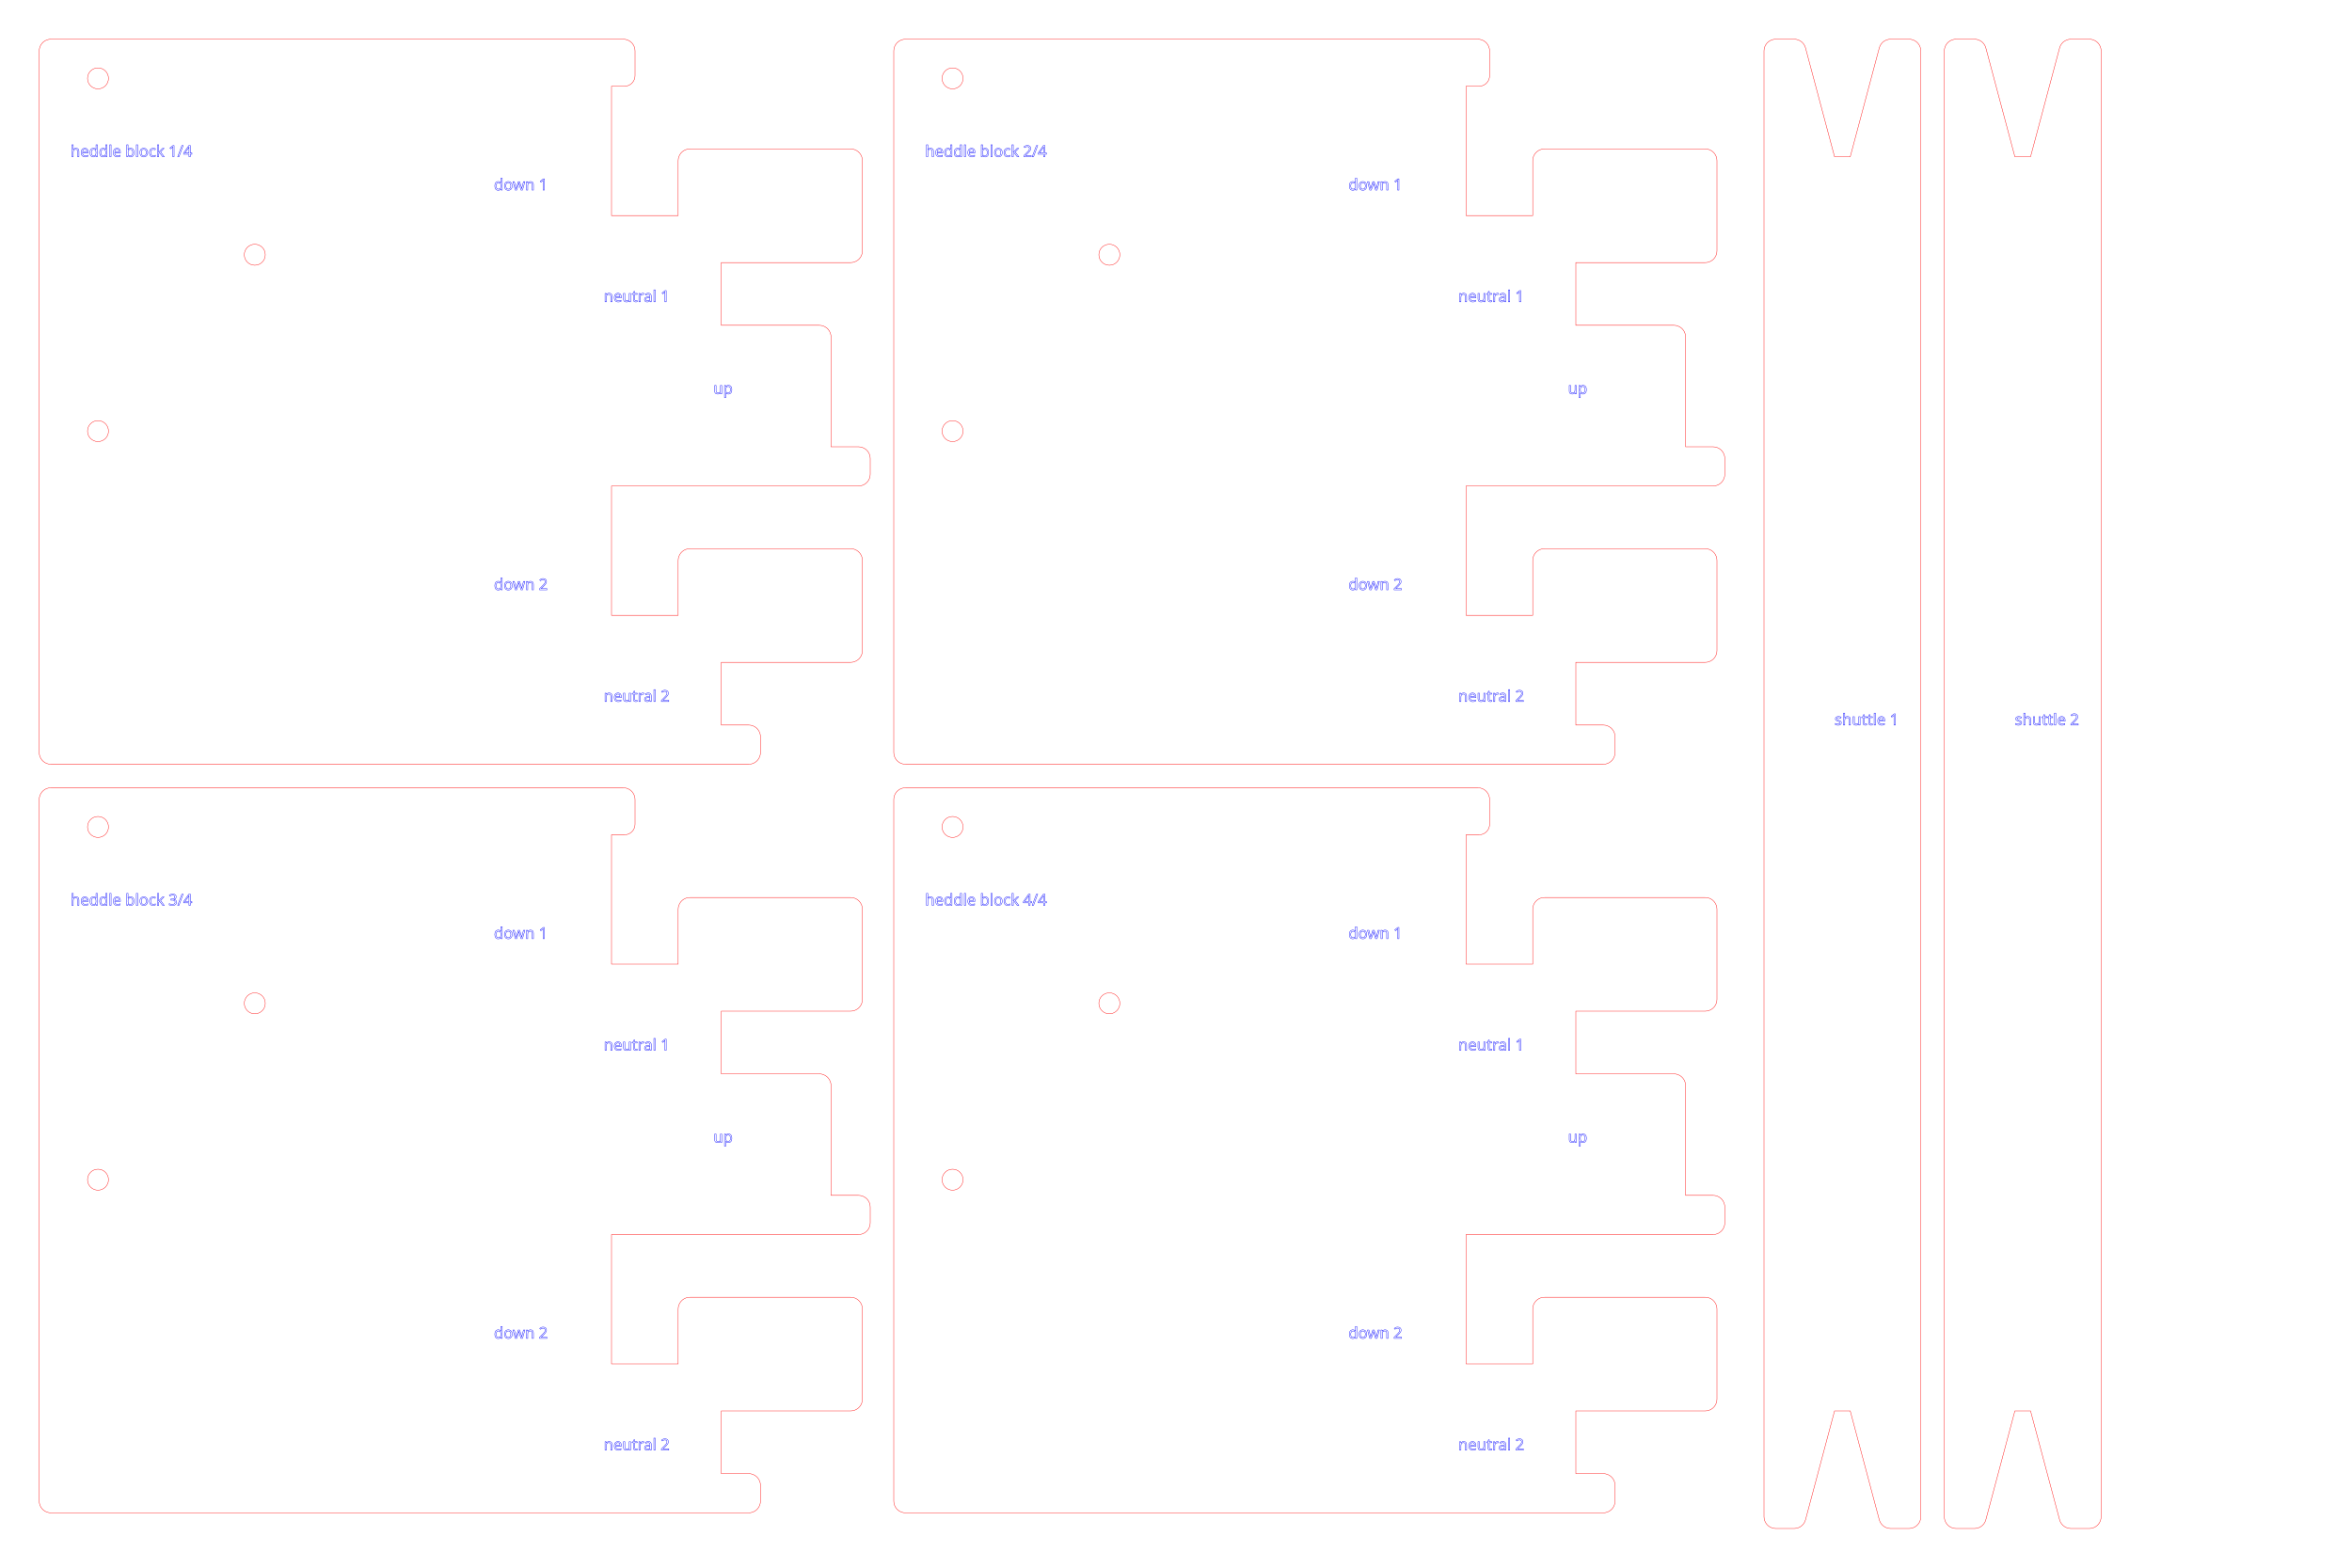
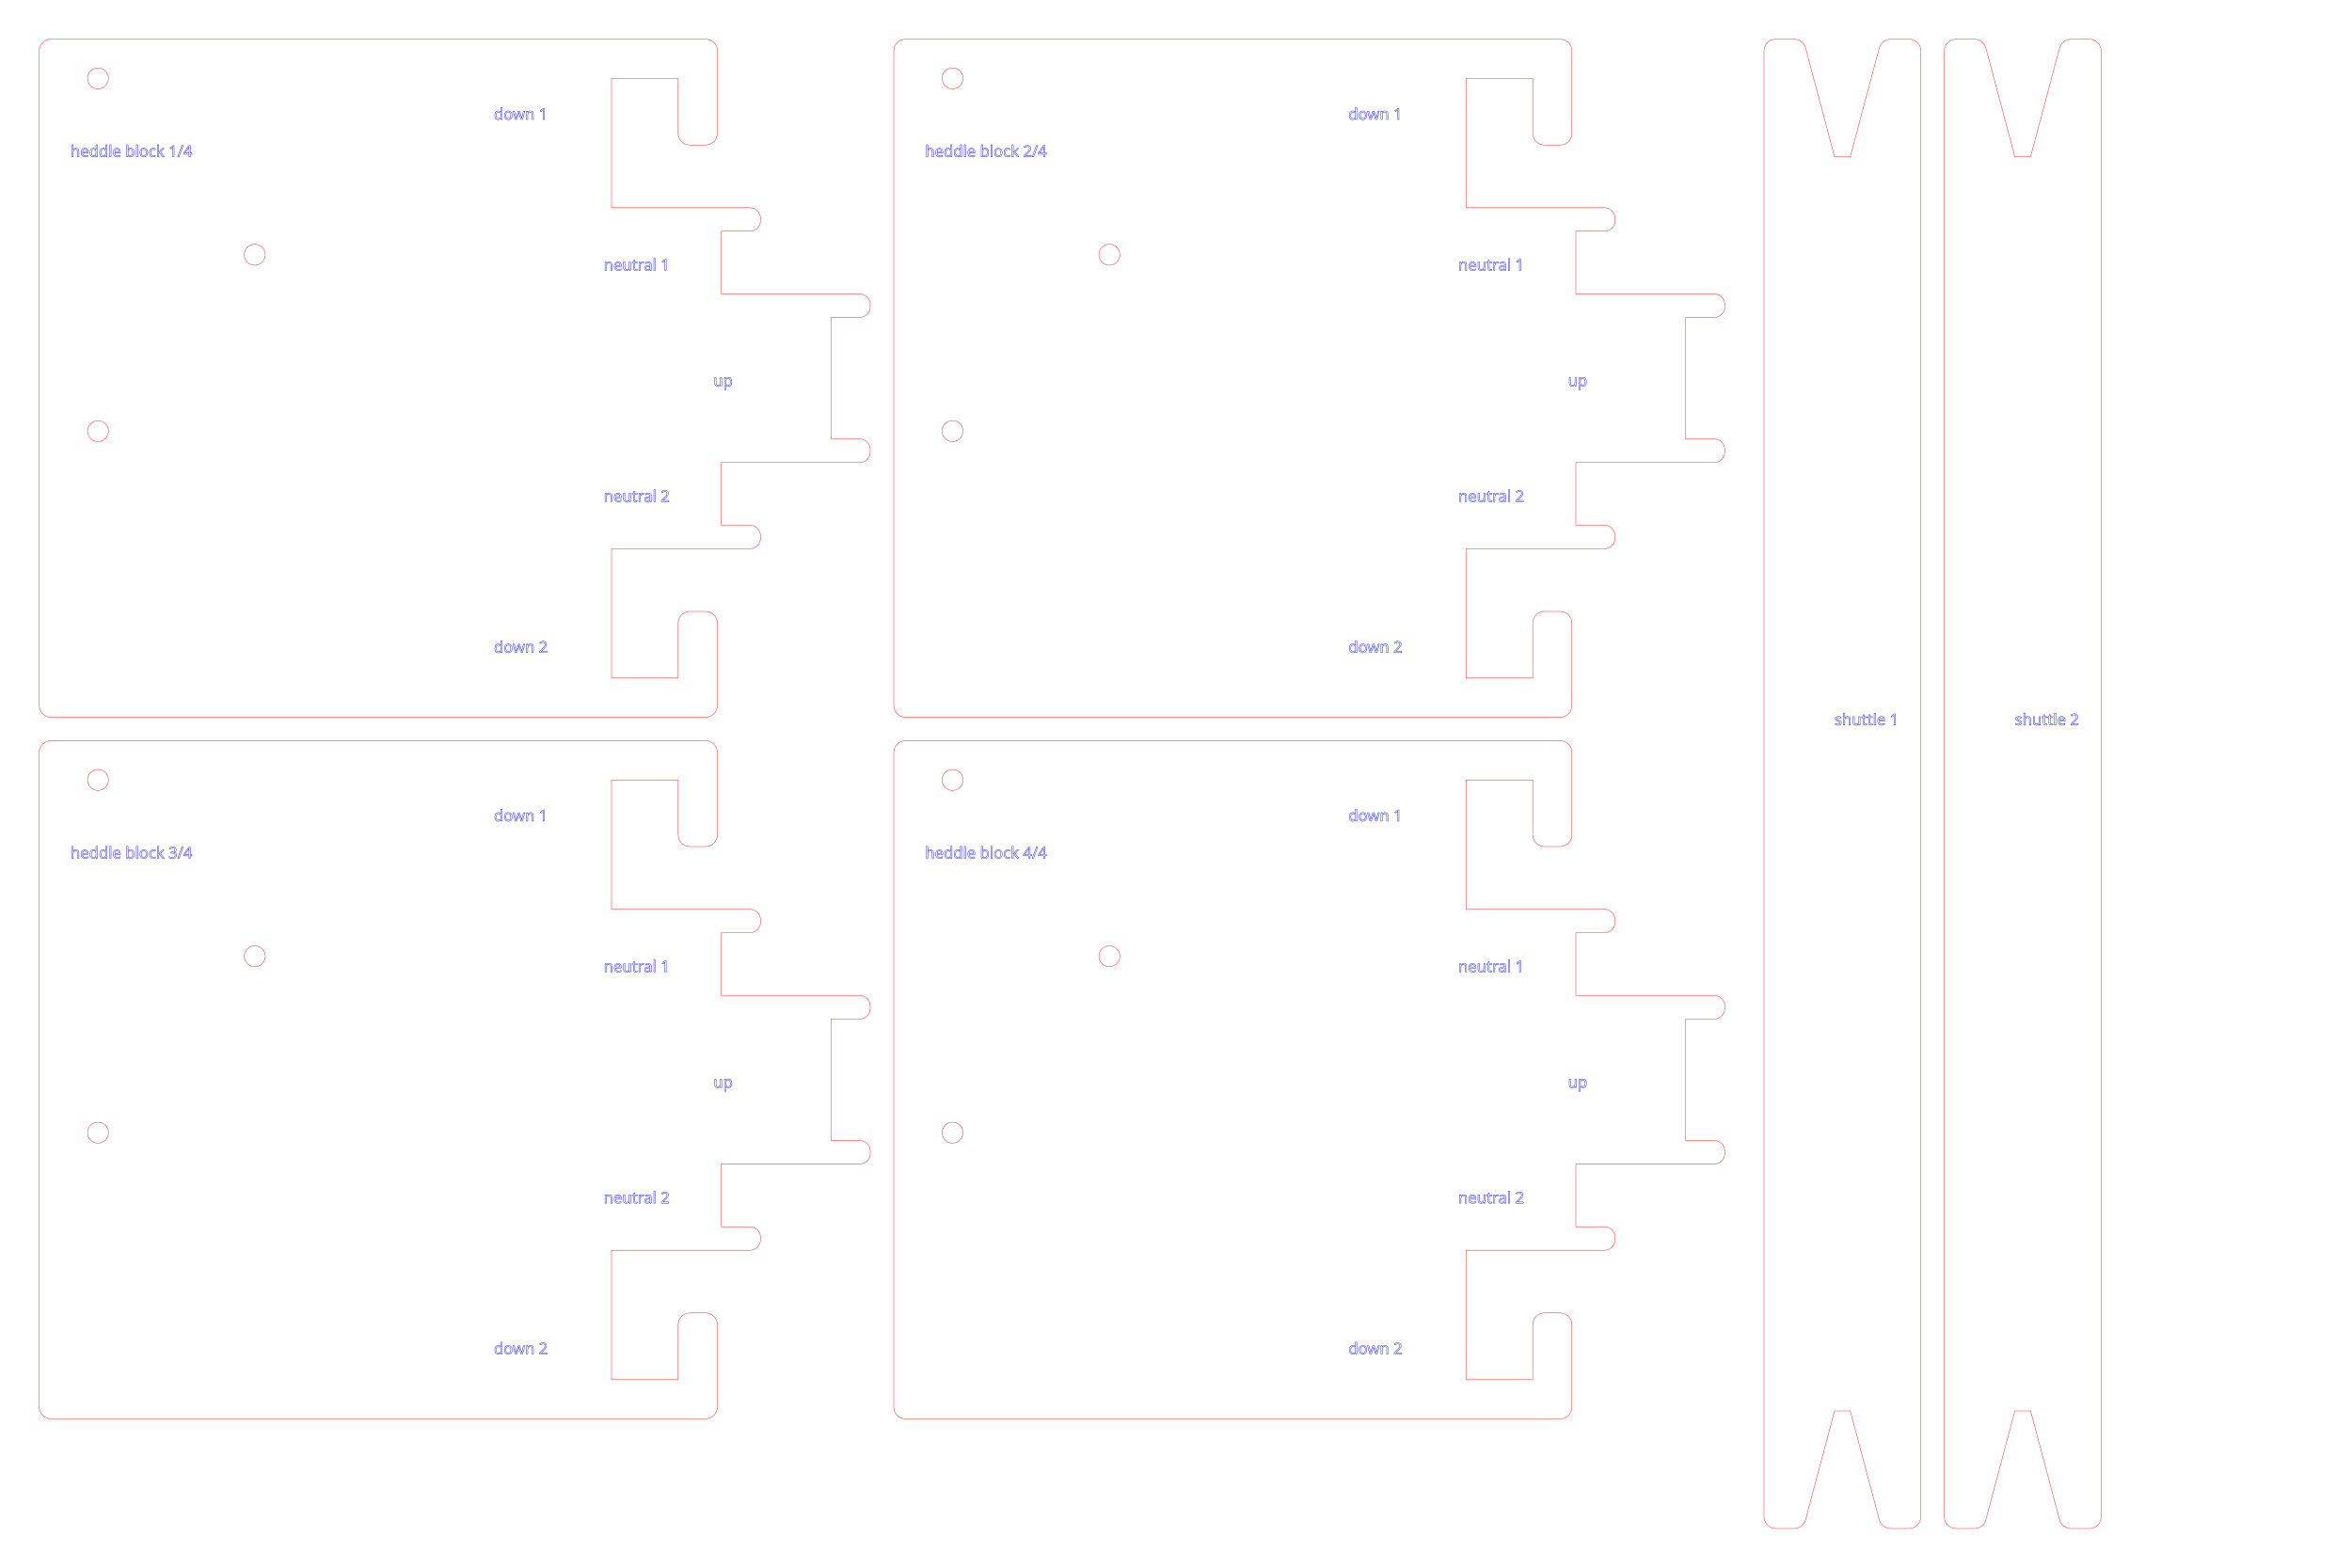
<svg xmlns="http://www.w3.org/2000/svg" width="600.0mm" height="400.0mm" viewBox="0 0 600.0 400.0">
-   <path d="M13.000,10.000 L12.479,10.046 L11.974,10.181 L11.500,10.402 L11.072,10.702 L10.702,11.072 L10.402,11.500 L10.181,11.974 L10.046,12.479 L10.000,13.000 L10.000,192.000 L10.046,192.521 L10.181,193.026 L10.402,193.500 L10.702,193.928 L11.072,194.298 L11.500,194.598 L11.974,194.819 L12.479,194.954 L13.000,195.000 L191.000,195.000 L191.521,194.954 L192.026,194.819 L192.500,194.598 L192.928,194.298 L193.298,193.928 L193.598,193.500 L193.819,193.026 L193.954,192.521 L194.000,192.000 L194.000,188.000 L193.954,187.479 L193.819,186.974 L193.598,186.500 L193.298,186.072 L192.928,185.702 L192.500,185.402 L192.026,185.181 L191.521,185.046 L191.000,185.000 L184.000,185.000 L184.000,169.000 L217.000,169.000 L217.521,168.954 L218.026,168.819 L218.500,168.598 L218.928,168.298 L219.298,167.928 L219.598,167.500 L219.819,167.026 L219.954,166.521 L220.000,166.000 L220.000,143.000 L219.954,142.479 L219.819,141.974 L219.598,141.500 L219.298,141.072 L218.928,140.702 L218.500,140.402 L218.026,140.181 L217.521,140.046 L217.000,140.000 L176.000,140.000 L175.479,140.046 L174.974,140.181 L174.500,140.402 L174.072,140.702 L173.702,141.072 L173.402,141.500 L173.181,141.974 L173.046,142.479 L173.000,143.000 L173.000,157.000 L156.000,157.000 L156.000,124.000 L219.000,124.000 L219.521,123.954 L220.026,123.819 L220.500,123.598 L220.928,123.298 L221.298,122.928 L221.598,122.500 L221.819,122.026 L221.954,121.521 L222.000,121.000 L222.000,117.000 L221.954,116.479 L221.819,115.974 L221.598,115.500 L221.298,115.072 L220.928,114.702 L220.500,114.402 L220.026,114.181 L219.521,114.046 L219.000,114.000 L212.000,114.000 L212.000,86.000 L211.954,85.479 L211.819,84.974 L211.598,84.500 L211.298,84.072 L210.928,83.702 L210.500,83.402 L210.026,83.181 L209.521,83.046 L209.000,83.000 L184.000,83.000 L184.000,67.000 L217.000,67.000 L217.521,66.954 L218.026,66.819 L218.500,66.598 L218.928,66.298 L219.298,65.928 L219.598,65.500 L219.819,65.026 L219.954,64.521 L220.000,64.000 L220.000,41.000 L219.954,40.479 L219.819,39.974 L219.598,39.500 L219.298,39.072 L218.928,38.702 L218.500,38.402 L218.026,38.181 L217.521,38.046 L217.000,38.000 L176.000,38.000 L175.479,38.046 L174.974,38.181 L174.500,38.402 L174.072,38.702 L173.702,39.072 L173.402,39.500 L173.181,39.974 L173.046,40.479 L173.000,41.000 L173.000,55.000 L156.000,55.000 L156.000,22.000 L159.300,22.000 L159.769,21.959 L160.223,21.837 L160.650,21.638 L161.036,21.368 L161.368,21.036 L161.638,20.650 L161.837,20.223 L161.959,19.769 L162.000,19.300 L162.000,13.000 L161.954,12.479 L161.819,11.974 L161.598,11.500 L161.298,11.072 L160.928,10.702 L160.500,10.402 L160.026,10.181 L159.521,10.046 L159.000,10.000 Z" fill="none" stroke="#ff0000" stroke-width="0.1" />
+   <path d="M13.000,10.000 L12.479,10.046 L11.974,10.181 L11.500,10.402 L11.072,10.702 L10.702,11.072 L10.402,11.500 L10.181,11.974 L10.046,12.479 L10.000,13.000 L10.000,180.000 L10.046,180.521 L10.181,181.026 L10.402,181.500 L10.702,181.928 L11.072,182.298 L11.500,182.598 L11.974,182.819 L12.479,182.954 L13.000,183.000 L180.000,183.000 L180.521,182.954 L181.026,182.819 L181.500,182.598 L181.928,182.298 L182.298,181.928 L182.598,181.500 L182.819,181.026 L182.954,180.521 L183.000,180.000 L183.000,159.000 L182.954,158.479 L182.819,157.974 L182.598,157.500 L182.298,157.072 L181.928,156.702 L181.500,156.402 L181.026,156.181 L180.521,156.046 L180.000,156.000 L176.000,156.000 L175.479,156.046 L174.974,156.181 L174.500,156.402 L174.072,156.702 L173.702,157.072 L173.402,157.500 L173.181,157.974 L173.046,158.479 L173.000,159.000 L173.000,173.000 L156.000,173.000 L156.000,140.000 L191.300,140.000 L191.769,139.959 L192.223,139.837 L192.650,139.638 L193.036,139.368 L193.368,139.036 L193.638,138.650 L193.837,138.223 L193.959,137.769 L194.000,137.300 L194.000,136.700 L193.959,136.231 L193.837,135.777 L193.638,135.350 L193.368,134.964 L193.036,134.632 L192.650,134.362 L192.223,134.163 L191.769,134.041 L191.300,134.000 L184.000,134.000 L184.000,118.000 L219.300,118.000 L219.769,117.959 L220.223,117.837 L220.650,117.638 L221.036,117.368 L221.368,117.036 L221.638,116.650 L221.837,116.223 L221.959,115.769 L222.000,115.300 L222.000,114.700 L221.959,114.231 L221.837,113.777 L221.638,113.350 L221.368,112.964 L221.036,112.632 L220.650,112.362 L220.223,112.163 L219.769,112.041 L219.300,112.000 L212.000,112.000 L212.000,81.000 L219.300,81.000 L219.769,80.959 L220.223,80.837 L220.650,80.638 L221.036,80.368 L221.368,80.036 L221.638,79.650 L221.837,79.223 L221.959,78.769 L222.000,78.300 L222.000,77.700 L221.959,77.231 L221.837,76.777 L221.638,76.350 L221.368,75.964 L221.036,75.632 L220.650,75.362 L220.223,75.163 L219.769,75.041 L219.300,75.000 L184.000,75.000 L184.000,59.000 L191.300,59.000 L191.769,58.959 L192.223,58.837 L192.650,58.638 L193.036,58.368 L193.368,58.036 L193.638,57.650 L193.837,57.223 L193.959,56.769 L194.000,56.300 L194.000,55.700 L193.959,55.231 L193.837,54.777 L193.638,54.350 L193.368,53.964 L193.036,53.632 L192.650,53.362 L192.223,53.163 L191.769,53.041 L191.300,53.000 L156.000,53.000 L156.000,20.000 L173.000,20.000 L173.000,34.000 L173.046,34.521 L173.181,35.026 L173.402,35.500 L173.702,35.928 L174.072,36.298 L174.500,36.598 L174.974,36.819 L175.479,36.954 L176.000,37.000 L180.000,37.000 L180.521,36.954 L181.026,36.819 L181.500,36.598 L181.928,36.298 L182.298,35.928 L182.598,35.500 L182.819,35.026 L182.954,34.521 L183.000,34.000 L183.000,13.000 L182.954,12.479 L182.819,11.974 L182.598,11.500 L182.298,11.072 L181.928,10.702 L181.500,10.402 L181.026,10.181 L180.521,10.046 L180.000,10.000 Z" fill="none" stroke="#ff0000" stroke-width="0.1" />
  <path d="M25.000,17.325 A2.675,2.675 0 1 0 25.000,22.675 A2.675,2.675 0 1 0 25.000,17.325 Z" fill="none" stroke="#ff0000" stroke-width="0.1" />
  <path d="M25.000,107.325 A2.675,2.675 0 1 0 25.000,112.675 A2.675,2.675 0 1 0 25.000,107.325 Z" fill="none" stroke="#ff0000" stroke-width="0.1" />
  <path d="M65.000,62.325 A2.675,2.675 0 1 0 65.000,67.675 A2.675,2.675 0 1 0 65.000,62.325 Z" fill="none" stroke="#ff0000" stroke-width="0.1" />
-   <text x="126.00" y="48.50" font-family="sans-serif" font-size="4" fill="none" stroke="#0000ff" stroke-width="0.1">down 1</text>
-   <text x="154.00" y="77.00" font-family="sans-serif" font-size="4" fill="none" stroke="#0000ff" stroke-width="0.1">neutral 1</text>
-   <text x="126.00" y="150.50" font-family="sans-serif" font-size="4" fill="none" stroke="#0000ff" stroke-width="0.1">down 2</text>
-   <text x="154.00" y="179.00" font-family="sans-serif" font-size="4" fill="none" stroke="#0000ff" stroke-width="0.1">neutral 2</text>
-   <text x="182.00" y="100.50" font-family="sans-serif" font-size="4" fill="none" stroke="#0000ff" stroke-width="0.1">up</text>
+   <text x="126.00" y="30.50" font-family="sans-serif" font-size="4" fill="none" stroke="#0000ff" stroke-width="0.1">down 1</text>
+   <text x="154.00" y="69.00" font-family="sans-serif" font-size="4" fill="none" stroke="#0000ff" stroke-width="0.1">neutral 1</text>
+   <text x="126.00" y="166.50" font-family="sans-serif" font-size="4" fill="none" stroke="#0000ff" stroke-width="0.1">down 2</text>
+   <text x="154.00" y="128.00" font-family="sans-serif" font-size="4" fill="none" stroke="#0000ff" stroke-width="0.1">neutral 2</text>
+   <text x="182.00" y="98.50" font-family="sans-serif" font-size="4" fill="none" stroke="#0000ff" stroke-width="0.1">up</text>
  <text x="18.00" y="40.00" font-family="sans-serif" font-size="4" fill="none" stroke="#0000ff" stroke-width="0.1">heddle block 1/4</text>
-   <path d="M231.000,10.000 L230.479,10.046 L229.974,10.181 L229.500,10.402 L229.072,10.702 L228.702,11.072 L228.402,11.500 L228.181,11.974 L228.046,12.479 L228.000,13.000 L228.000,192.000 L228.046,192.521 L228.181,193.026 L228.402,193.500 L228.702,193.928 L229.072,194.298 L229.500,194.598 L229.974,194.819 L230.479,194.954 L231.000,195.000 L409.000,195.000 L409.521,194.954 L410.026,194.819 L410.500,194.598 L410.928,194.298 L411.298,193.928 L411.598,193.500 L411.819,193.026 L411.954,192.521 L412.000,192.000 L412.000,188.000 L411.954,187.479 L411.819,186.974 L411.598,186.500 L411.298,186.072 L410.928,185.702 L410.500,185.402 L410.026,185.181 L409.521,185.046 L409.000,185.000 L402.000,185.000 L402.000,169.000 L435.000,169.000 L435.521,168.954 L436.026,168.819 L436.500,168.598 L436.928,168.298 L437.298,167.928 L437.598,167.500 L437.819,167.026 L437.954,166.521 L438.000,166.000 L438.000,143.000 L437.954,142.479 L437.819,141.974 L437.598,141.500 L437.298,141.072 L436.928,140.702 L436.500,140.402 L436.026,140.181 L435.521,140.046 L435.000,140.000 L394.000,140.000 L393.479,140.046 L392.974,140.181 L392.500,140.402 L392.072,140.702 L391.702,141.072 L391.402,141.500 L391.181,141.974 L391.046,142.479 L391.000,143.000 L391.000,157.000 L374.000,157.000 L374.000,124.000 L437.000,124.000 L437.521,123.954 L438.026,123.819 L438.500,123.598 L438.928,123.298 L439.298,122.928 L439.598,122.500 L439.819,122.026 L439.954,121.521 L440.000,121.000 L440.000,117.000 L439.954,116.479 L439.819,115.974 L439.598,115.500 L439.298,115.072 L438.928,114.702 L438.500,114.402 L438.026,114.181 L437.521,114.046 L437.000,114.000 L430.000,114.000 L430.000,86.000 L429.954,85.479 L429.819,84.974 L429.598,84.500 L429.298,84.072 L428.928,83.702 L428.500,83.402 L428.026,83.181 L427.521,83.046 L427.000,83.000 L402.000,83.000 L402.000,67.000 L435.000,67.000 L435.521,66.954 L436.026,66.819 L436.500,66.598 L436.928,66.298 L437.298,65.928 L437.598,65.500 L437.819,65.026 L437.954,64.521 L438.000,64.000 L438.000,41.000 L437.954,40.479 L437.819,39.974 L437.598,39.500 L437.298,39.072 L436.928,38.702 L436.500,38.402 L436.026,38.181 L435.521,38.046 L435.000,38.000 L394.000,38.000 L393.479,38.046 L392.974,38.181 L392.500,38.402 L392.072,38.702 L391.702,39.072 L391.402,39.500 L391.181,39.974 L391.046,40.479 L391.000,41.000 L391.000,55.000 L374.000,55.000 L374.000,22.000 L377.300,22.000 L377.769,21.959 L378.223,21.837 L378.650,21.638 L379.036,21.368 L379.368,21.036 L379.638,20.650 L379.837,20.223 L379.959,19.769 L380.000,19.300 L380.000,13.000 L379.954,12.479 L379.819,11.974 L379.598,11.500 L379.298,11.072 L378.928,10.702 L378.500,10.402 L378.026,10.181 L377.521,10.046 L377.000,10.000 Z" fill="none" stroke="#ff0000" stroke-width="0.1" />
+   <path d="M231.000,10.000 L230.479,10.046 L229.974,10.181 L229.500,10.402 L229.072,10.702 L228.702,11.072 L228.402,11.500 L228.181,11.974 L228.046,12.479 L228.000,13.000 L228.000,180.000 L228.046,180.521 L228.181,181.026 L228.402,181.500 L228.702,181.928 L229.072,182.298 L229.500,182.598 L229.974,182.819 L230.479,182.954 L231.000,183.000 L398.000,183.000 L398.521,182.954 L399.026,182.819 L399.500,182.598 L399.928,182.298 L400.298,181.928 L400.598,181.500 L400.819,181.026 L400.954,180.521 L401.000,180.000 L401.000,159.000 L400.954,158.479 L400.819,157.974 L400.598,157.500 L400.298,157.072 L399.928,156.702 L399.500,156.402 L399.026,156.181 L398.521,156.046 L398.000,156.000 L394.000,156.000 L393.479,156.046 L392.974,156.181 L392.500,156.402 L392.072,156.702 L391.702,157.072 L391.402,157.500 L391.181,157.974 L391.046,158.479 L391.000,159.000 L391.000,173.000 L374.000,173.000 L374.000,140.000 L409.300,140.000 L409.769,139.959 L410.223,139.837 L410.650,139.638 L411.036,139.368 L411.368,139.036 L411.638,138.650 L411.837,138.223 L411.959,137.769 L412.000,137.300 L412.000,136.700 L411.959,136.231 L411.837,135.777 L411.638,135.350 L411.368,134.964 L411.036,134.632 L410.650,134.362 L410.223,134.163 L409.769,134.041 L409.300,134.000 L402.000,134.000 L402.000,118.000 L437.300,118.000 L437.769,117.959 L438.223,117.837 L438.650,117.638 L439.036,117.368 L439.368,117.036 L439.638,116.650 L439.837,116.223 L439.959,115.769 L440.000,115.300 L440.000,114.700 L439.959,114.231 L439.837,113.777 L439.638,113.350 L439.368,112.964 L439.036,112.632 L438.650,112.362 L438.223,112.163 L437.769,112.041 L437.300,112.000 L430.000,112.000 L430.000,81.000 L437.300,81.000 L437.769,80.959 L438.223,80.837 L438.650,80.638 L439.036,80.368 L439.368,80.036 L439.638,79.650 L439.837,79.223 L439.959,78.769 L440.000,78.300 L440.000,77.700 L439.959,77.231 L439.837,76.777 L439.638,76.350 L439.368,75.964 L439.036,75.632 L438.650,75.362 L438.223,75.163 L437.769,75.041 L437.300,75.000 L402.000,75.000 L402.000,59.000 L409.300,59.000 L409.769,58.959 L410.223,58.837 L410.650,58.638 L411.036,58.368 L411.368,58.036 L411.638,57.650 L411.837,57.223 L411.959,56.769 L412.000,56.300 L412.000,55.700 L411.959,55.231 L411.837,54.777 L411.638,54.350 L411.368,53.964 L411.036,53.632 L410.650,53.362 L410.223,53.163 L409.769,53.041 L409.300,53.000 L374.000,53.000 L374.000,20.000 L391.000,20.000 L391.000,34.000 L391.046,34.521 L391.181,35.026 L391.402,35.500 L391.702,35.928 L392.072,36.298 L392.500,36.598 L392.974,36.819 L393.479,36.954 L394.000,37.000 L398.000,37.000 L398.521,36.954 L399.026,36.819 L399.500,36.598 L399.928,36.298 L400.298,35.928 L400.598,35.500 L400.819,35.026 L400.954,34.521 L401.000,34.000 L401.000,13.000 L400.954,12.479 L400.819,11.974 L400.598,11.500 L400.298,11.072 L399.928,10.702 L399.500,10.402 L399.026,10.181 L398.521,10.046 L398.000,10.000 Z" fill="none" stroke="#ff0000" stroke-width="0.1" />
  <path d="M243.000,17.325 A2.675,2.675 0 1 0 243.000,22.675 A2.675,2.675 0 1 0 243.000,17.325 Z" fill="none" stroke="#ff0000" stroke-width="0.1" />
  <path d="M243.000,107.325 A2.675,2.675 0 1 0 243.000,112.675 A2.675,2.675 0 1 0 243.000,107.325 Z" fill="none" stroke="#ff0000" stroke-width="0.1" />
  <path d="M283.000,62.325 A2.675,2.675 0 1 0 283.000,67.675 A2.675,2.675 0 1 0 283.000,62.325 Z" fill="none" stroke="#ff0000" stroke-width="0.1" />
-   <text x="344.00" y="48.50" font-family="sans-serif" font-size="4" fill="none" stroke="#0000ff" stroke-width="0.1">down 1</text>
-   <text x="372.00" y="77.00" font-family="sans-serif" font-size="4" fill="none" stroke="#0000ff" stroke-width="0.1">neutral 1</text>
-   <text x="344.00" y="150.50" font-family="sans-serif" font-size="4" fill="none" stroke="#0000ff" stroke-width="0.1">down 2</text>
-   <text x="372.00" y="179.00" font-family="sans-serif" font-size="4" fill="none" stroke="#0000ff" stroke-width="0.1">neutral 2</text>
-   <text x="400.00" y="100.50" font-family="sans-serif" font-size="4" fill="none" stroke="#0000ff" stroke-width="0.1">up</text>
+   <text x="344.00" y="30.50" font-family="sans-serif" font-size="4" fill="none" stroke="#0000ff" stroke-width="0.1">down 1</text>
+   <text x="372.00" y="69.00" font-family="sans-serif" font-size="4" fill="none" stroke="#0000ff" stroke-width="0.1">neutral 1</text>
+   <text x="344.00" y="166.50" font-family="sans-serif" font-size="4" fill="none" stroke="#0000ff" stroke-width="0.1">down 2</text>
+   <text x="372.00" y="128.00" font-family="sans-serif" font-size="4" fill="none" stroke="#0000ff" stroke-width="0.1">neutral 2</text>
+   <text x="400.00" y="98.50" font-family="sans-serif" font-size="4" fill="none" stroke="#0000ff" stroke-width="0.1">up</text>
  <text x="236.00" y="40.00" font-family="sans-serif" font-size="4" fill="none" stroke="#0000ff" stroke-width="0.1">heddle block 2/4</text>
-   <path d="M13.000,201.000 L12.479,201.046 L11.974,201.181 L11.500,201.402 L11.072,201.702 L10.702,202.072 L10.402,202.500 L10.181,202.974 L10.046,203.479 L10.000,204.000 L10.000,383.000 L10.046,383.521 L10.181,384.026 L10.402,384.500 L10.702,384.928 L11.072,385.298 L11.500,385.598 L11.974,385.819 L12.479,385.954 L13.000,386.000 L191.000,386.000 L191.521,385.954 L192.026,385.819 L192.500,385.598 L192.928,385.298 L193.298,384.928 L193.598,384.500 L193.819,384.026 L193.954,383.521 L194.000,383.000 L194.000,379.000 L193.954,378.479 L193.819,377.974 L193.598,377.500 L193.298,377.072 L192.928,376.702 L192.500,376.402 L192.026,376.181 L191.521,376.046 L191.000,376.000 L184.000,376.000 L184.000,360.000 L217.000,360.000 L217.521,359.954 L218.026,359.819 L218.500,359.598 L218.928,359.298 L219.298,358.928 L219.598,358.500 L219.819,358.026 L219.954,357.521 L220.000,357.000 L220.000,334.000 L219.954,333.479 L219.819,332.974 L219.598,332.500 L219.298,332.072 L218.928,331.702 L218.500,331.402 L218.026,331.181 L217.521,331.046 L217.000,331.000 L176.000,331.000 L175.479,331.046 L174.974,331.181 L174.500,331.402 L174.072,331.702 L173.702,332.072 L173.402,332.500 L173.181,332.974 L173.046,333.479 L173.000,334.000 L173.000,348.000 L156.000,348.000 L156.000,315.000 L219.000,315.000 L219.521,314.954 L220.026,314.819 L220.500,314.598 L220.928,314.298 L221.298,313.928 L221.598,313.500 L221.819,313.026 L221.954,312.521 L222.000,312.000 L222.000,308.000 L221.954,307.479 L221.819,306.974 L221.598,306.500 L221.298,306.072 L220.928,305.702 L220.500,305.402 L220.026,305.181 L219.521,305.046 L219.000,305.000 L212.000,305.000 L212.000,277.000 L211.954,276.479 L211.819,275.974 L211.598,275.500 L211.298,275.072 L210.928,274.702 L210.500,274.402 L210.026,274.181 L209.521,274.046 L209.000,274.000 L184.000,274.000 L184.000,258.000 L217.000,258.000 L217.521,257.954 L218.026,257.819 L218.500,257.598 L218.928,257.298 L219.298,256.928 L219.598,256.500 L219.819,256.026 L219.954,255.521 L220.000,255.000 L220.000,232.000 L219.954,231.479 L219.819,230.974 L219.598,230.500 L219.298,230.072 L218.928,229.702 L218.500,229.402 L218.026,229.181 L217.521,229.046 L217.000,229.000 L176.000,229.000 L175.479,229.046 L174.974,229.181 L174.500,229.402 L174.072,229.702 L173.702,230.072 L173.402,230.500 L173.181,230.974 L173.046,231.479 L173.000,232.000 L173.000,246.000 L156.000,246.000 L156.000,213.000 L159.300,213.000 L159.769,212.959 L160.223,212.837 L160.650,212.638 L161.036,212.368 L161.368,212.036 L161.638,211.650 L161.837,211.223 L161.959,210.769 L162.000,210.300 L162.000,204.000 L161.954,203.479 L161.819,202.974 L161.598,202.500 L161.298,202.072 L160.928,201.702 L160.500,201.402 L160.026,201.181 L159.521,201.046 L159.000,201.000 Z" fill="none" stroke="#ff0000" stroke-width="0.1" />
-   <path d="M25.000,208.325 A2.675,2.675 0 1 0 25.000,213.675 A2.675,2.675 0 1 0 25.000,208.325 Z" fill="none" stroke="#ff0000" stroke-width="0.1" />
-   <path d="M25.000,298.325 A2.675,2.675 0 1 0 25.000,303.675 A2.675,2.675 0 1 0 25.000,298.325 Z" fill="none" stroke="#ff0000" stroke-width="0.1" />
-   <path d="M65.000,253.325 A2.675,2.675 0 1 0 65.000,258.675 A2.675,2.675 0 1 0 65.000,253.325 Z" fill="none" stroke="#ff0000" stroke-width="0.1" />
-   <text x="126.00" y="239.50" font-family="sans-serif" font-size="4" fill="none" stroke="#0000ff" stroke-width="0.1">down 1</text>
-   <text x="154.00" y="268.00" font-family="sans-serif" font-size="4" fill="none" stroke="#0000ff" stroke-width="0.1">neutral 1</text>
-   <text x="126.00" y="341.50" font-family="sans-serif" font-size="4" fill="none" stroke="#0000ff" stroke-width="0.1">down 2</text>
-   <text x="154.00" y="370.00" font-family="sans-serif" font-size="4" fill="none" stroke="#0000ff" stroke-width="0.1">neutral 2</text>
-   <text x="182.00" y="291.50" font-family="sans-serif" font-size="4" fill="none" stroke="#0000ff" stroke-width="0.1">up</text>
-   <text x="18.00" y="231.00" font-family="sans-serif" font-size="4" fill="none" stroke="#0000ff" stroke-width="0.1">heddle block 3/4</text>
-   <path d="M231.000,201.000 L230.479,201.046 L229.974,201.181 L229.500,201.402 L229.072,201.702 L228.702,202.072 L228.402,202.500 L228.181,202.974 L228.046,203.479 L228.000,204.000 L228.000,383.000 L228.046,383.521 L228.181,384.026 L228.402,384.500 L228.702,384.928 L229.072,385.298 L229.500,385.598 L229.974,385.819 L230.479,385.954 L231.000,386.000 L409.000,386.000 L409.521,385.954 L410.026,385.819 L410.500,385.598 L410.928,385.298 L411.298,384.928 L411.598,384.500 L411.819,384.026 L411.954,383.521 L412.000,383.000 L412.000,379.000 L411.954,378.479 L411.819,377.974 L411.598,377.500 L411.298,377.072 L410.928,376.702 L410.500,376.402 L410.026,376.181 L409.521,376.046 L409.000,376.000 L402.000,376.000 L402.000,360.000 L435.000,360.000 L435.521,359.954 L436.026,359.819 L436.500,359.598 L436.928,359.298 L437.298,358.928 L437.598,358.500 L437.819,358.026 L437.954,357.521 L438.000,357.000 L438.000,334.000 L437.954,333.479 L437.819,332.974 L437.598,332.500 L437.298,332.072 L436.928,331.702 L436.500,331.402 L436.026,331.181 L435.521,331.046 L435.000,331.000 L394.000,331.000 L393.479,331.046 L392.974,331.181 L392.500,331.402 L392.072,331.702 L391.702,332.072 L391.402,332.500 L391.181,332.974 L391.046,333.479 L391.000,334.000 L391.000,348.000 L374.000,348.000 L374.000,315.000 L437.000,315.000 L437.521,314.954 L438.026,314.819 L438.500,314.598 L438.928,314.298 L439.298,313.928 L439.598,313.500 L439.819,313.026 L439.954,312.521 L440.000,312.000 L440.000,308.000 L439.954,307.479 L439.819,306.974 L439.598,306.500 L439.298,306.072 L438.928,305.702 L438.500,305.402 L438.026,305.181 L437.521,305.046 L437.000,305.000 L430.000,305.000 L430.000,277.000 L429.954,276.479 L429.819,275.974 L429.598,275.500 L429.298,275.072 L428.928,274.702 L428.500,274.402 L428.026,274.181 L427.521,274.046 L427.000,274.000 L402.000,274.000 L402.000,258.000 L435.000,258.000 L435.521,257.954 L436.026,257.819 L436.500,257.598 L436.928,257.298 L437.298,256.928 L437.598,256.500 L437.819,256.026 L437.954,255.521 L438.000,255.000 L438.000,232.000 L437.954,231.479 L437.819,230.974 L437.598,230.500 L437.298,230.072 L436.928,229.702 L436.500,229.402 L436.026,229.181 L435.521,229.046 L435.000,229.000 L394.000,229.000 L393.479,229.046 L392.974,229.181 L392.500,229.402 L392.072,229.702 L391.702,230.072 L391.402,230.500 L391.181,230.974 L391.046,231.479 L391.000,232.000 L391.000,246.000 L374.000,246.000 L374.000,213.000 L377.300,213.000 L377.769,212.959 L378.223,212.837 L378.650,212.638 L379.036,212.368 L379.368,212.036 L379.638,211.650 L379.837,211.223 L379.959,210.769 L380.000,210.300 L380.000,204.000 L379.954,203.479 L379.819,202.974 L379.598,202.500 L379.298,202.072 L378.928,201.702 L378.500,201.402 L378.026,201.181 L377.521,201.046 L377.000,201.000 Z" fill="none" stroke="#ff0000" stroke-width="0.1" />
-   <path d="M243.000,208.325 A2.675,2.675 0 1 0 243.000,213.675 A2.675,2.675 0 1 0 243.000,208.325 Z" fill="none" stroke="#ff0000" stroke-width="0.1" />
-   <path d="M243.000,298.325 A2.675,2.675 0 1 0 243.000,303.675 A2.675,2.675 0 1 0 243.000,298.325 Z" fill="none" stroke="#ff0000" stroke-width="0.1" />
-   <path d="M283.000,253.325 A2.675,2.675 0 1 0 283.000,258.675 A2.675,2.675 0 1 0 283.000,253.325 Z" fill="none" stroke="#ff0000" stroke-width="0.1" />
-   <text x="344.00" y="239.50" font-family="sans-serif" font-size="4" fill="none" stroke="#0000ff" stroke-width="0.1">down 1</text>
-   <text x="372.00" y="268.00" font-family="sans-serif" font-size="4" fill="none" stroke="#0000ff" stroke-width="0.1">neutral 1</text>
-   <text x="344.00" y="341.50" font-family="sans-serif" font-size="4" fill="none" stroke="#0000ff" stroke-width="0.1">down 2</text>
-   <text x="372.00" y="370.00" font-family="sans-serif" font-size="4" fill="none" stroke="#0000ff" stroke-width="0.1">neutral 2</text>
-   <text x="400.00" y="291.50" font-family="sans-serif" font-size="4" fill="none" stroke="#0000ff" stroke-width="0.1">up</text>
-   <text x="236.00" y="231.00" font-family="sans-serif" font-size="4" fill="none" stroke="#0000ff" stroke-width="0.1">heddle block 4/4</text>
+   <path d="M13.000,189.000 L12.479,189.046 L11.974,189.181 L11.500,189.402 L11.072,189.702 L10.702,190.072 L10.402,190.500 L10.181,190.974 L10.046,191.479 L10.000,192.000 L10.000,359.000 L10.046,359.521 L10.181,360.026 L10.402,360.500 L10.702,360.928 L11.072,361.298 L11.500,361.598 L11.974,361.819 L12.479,361.954 L13.000,362.000 L180.000,362.000 L180.521,361.954 L181.026,361.819 L181.500,361.598 L181.928,361.298 L182.298,360.928 L182.598,360.500 L182.819,360.026 L182.954,359.521 L183.000,359.000 L183.000,338.000 L182.954,337.479 L182.819,336.974 L182.598,336.500 L182.298,336.072 L181.928,335.702 L181.500,335.402 L181.026,335.181 L180.521,335.046 L180.000,335.000 L176.000,335.000 L175.479,335.046 L174.974,335.181 L174.500,335.402 L174.072,335.702 L173.702,336.072 L173.402,336.500 L173.181,336.974 L173.046,337.479 L173.000,338.000 L173.000,352.000 L156.000,352.000 L156.000,319.000 L191.300,319.000 L191.769,318.959 L192.223,318.837 L192.650,318.638 L193.036,318.368 L193.368,318.036 L193.638,317.650 L193.837,317.223 L193.959,316.769 L194.000,316.300 L194.000,315.700 L193.959,315.231 L193.837,314.777 L193.638,314.350 L193.368,313.964 L193.036,313.632 L192.650,313.362 L192.223,313.163 L191.769,313.041 L191.300,313.000 L184.000,313.000 L184.000,297.000 L219.300,297.000 L219.769,296.959 L220.223,296.837 L220.650,296.638 L221.036,296.368 L221.368,296.036 L221.638,295.650 L221.837,295.223 L221.959,294.769 L222.000,294.300 L222.000,293.700 L221.959,293.231 L221.837,292.777 L221.638,292.350 L221.368,291.964 L221.036,291.632 L220.650,291.362 L220.223,291.163 L219.769,291.041 L219.300,291.000 L212.000,291.000 L212.000,260.000 L219.300,260.000 L219.769,259.959 L220.223,259.837 L220.650,259.638 L221.036,259.368 L221.368,259.036 L221.638,258.650 L221.837,258.223 L221.959,257.769 L222.000,257.300 L222.000,256.700 L221.959,256.231 L221.837,255.777 L221.638,255.350 L221.368,254.964 L221.036,254.632 L220.650,254.362 L220.223,254.163 L219.769,254.041 L219.300,254.000 L184.000,254.000 L184.000,238.000 L191.300,238.000 L191.769,237.959 L192.223,237.837 L192.650,237.638 L193.036,237.368 L193.368,237.036 L193.638,236.650 L193.837,236.223 L193.959,235.769 L194.000,235.300 L194.000,234.700 L193.959,234.231 L193.837,233.777 L193.638,233.350 L193.368,232.964 L193.036,232.632 L192.650,232.362 L192.223,232.163 L191.769,232.041 L191.300,232.000 L156.000,232.000 L156.000,199.000 L173.000,199.000 L173.000,213.000 L173.046,213.521 L173.181,214.026 L173.402,214.500 L173.702,214.928 L174.072,215.298 L174.500,215.598 L174.974,215.819 L175.479,215.954 L176.000,216.000 L180.000,216.000 L180.521,215.954 L181.026,215.819 L181.500,215.598 L181.928,215.298 L182.298,214.928 L182.598,214.500 L182.819,214.026 L182.954,213.521 L183.000,213.000 L183.000,192.000 L182.954,191.479 L182.819,190.974 L182.598,190.500 L182.298,190.072 L181.928,189.702 L181.500,189.402 L181.026,189.181 L180.521,189.046 L180.000,189.000 Z" fill="none" stroke="#ff0000" stroke-width="0.1" />
+   <path d="M25.000,196.325 A2.675,2.675 0 1 0 25.000,201.675 A2.675,2.675 0 1 0 25.000,196.325 Z" fill="none" stroke="#ff0000" stroke-width="0.1" />
+   <path d="M25.000,286.325 A2.675,2.675 0 1 0 25.000,291.675 A2.675,2.675 0 1 0 25.000,286.325 Z" fill="none" stroke="#ff0000" stroke-width="0.1" />
+   <path d="M65.000,241.325 A2.675,2.675 0 1 0 65.000,246.675 A2.675,2.675 0 1 0 65.000,241.325 Z" fill="none" stroke="#ff0000" stroke-width="0.1" />
+   <text x="126.00" y="209.50" font-family="sans-serif" font-size="4" fill="none" stroke="#0000ff" stroke-width="0.1">down 1</text>
+   <text x="154.00" y="248.00" font-family="sans-serif" font-size="4" fill="none" stroke="#0000ff" stroke-width="0.1">neutral 1</text>
+   <text x="126.00" y="345.50" font-family="sans-serif" font-size="4" fill="none" stroke="#0000ff" stroke-width="0.1">down 2</text>
+   <text x="154.00" y="307.00" font-family="sans-serif" font-size="4" fill="none" stroke="#0000ff" stroke-width="0.1">neutral 2</text>
+   <text x="182.00" y="277.50" font-family="sans-serif" font-size="4" fill="none" stroke="#0000ff" stroke-width="0.1">up</text>
+   <text x="18.00" y="219.00" font-family="sans-serif" font-size="4" fill="none" stroke="#0000ff" stroke-width="0.1">heddle block 3/4</text>
+   <path d="M231.000,189.000 L230.479,189.046 L229.974,189.181 L229.500,189.402 L229.072,189.702 L228.702,190.072 L228.402,190.500 L228.181,190.974 L228.046,191.479 L228.000,192.000 L228.000,359.000 L228.046,359.521 L228.181,360.026 L228.402,360.500 L228.702,360.928 L229.072,361.298 L229.500,361.598 L229.974,361.819 L230.479,361.954 L231.000,362.000 L398.000,362.000 L398.521,361.954 L399.026,361.819 L399.500,361.598 L399.928,361.298 L400.298,360.928 L400.598,360.500 L400.819,360.026 L400.954,359.521 L401.000,359.000 L401.000,338.000 L400.954,337.479 L400.819,336.974 L400.598,336.500 L400.298,336.072 L399.928,335.702 L399.500,335.402 L399.026,335.181 L398.521,335.046 L398.000,335.000 L394.000,335.000 L393.479,335.046 L392.974,335.181 L392.500,335.402 L392.072,335.702 L391.702,336.072 L391.402,336.500 L391.181,336.974 L391.046,337.479 L391.000,338.000 L391.000,352.000 L374.000,352.000 L374.000,319.000 L409.300,319.000 L409.769,318.959 L410.223,318.837 L410.650,318.638 L411.036,318.368 L411.368,318.036 L411.638,317.650 L411.837,317.223 L411.959,316.769 L412.000,316.300 L412.000,315.700 L411.959,315.231 L411.837,314.777 L411.638,314.350 L411.368,313.964 L411.036,313.632 L410.650,313.362 L410.223,313.163 L409.769,313.041 L409.300,313.000 L402.000,313.000 L402.000,297.000 L437.300,297.000 L437.769,296.959 L438.223,296.837 L438.650,296.638 L439.036,296.368 L439.368,296.036 L439.638,295.650 L439.837,295.223 L439.959,294.769 L440.000,294.300 L440.000,293.700 L439.959,293.231 L439.837,292.777 L439.638,292.350 L439.368,291.964 L439.036,291.632 L438.650,291.362 L438.223,291.163 L437.769,291.041 L437.300,291.000 L430.000,291.000 L430.000,260.000 L437.300,260.000 L437.769,259.959 L438.223,259.837 L438.650,259.638 L439.036,259.368 L439.368,259.036 L439.638,258.650 L439.837,258.223 L439.959,257.769 L440.000,257.300 L440.000,256.700 L439.959,256.231 L439.837,255.777 L439.638,255.350 L439.368,254.964 L439.036,254.632 L438.650,254.362 L438.223,254.163 L437.769,254.041 L437.300,254.000 L402.000,254.000 L402.000,238.000 L409.300,238.000 L409.769,237.959 L410.223,237.837 L410.650,237.638 L411.036,237.368 L411.368,237.036 L411.638,236.650 L411.837,236.223 L411.959,235.769 L412.000,235.300 L412.000,234.700 L411.959,234.231 L411.837,233.777 L411.638,233.350 L411.368,232.964 L411.036,232.632 L410.650,232.362 L410.223,232.163 L409.769,232.041 L409.300,232.000 L374.000,232.000 L374.000,199.000 L391.000,199.000 L391.000,213.000 L391.046,213.521 L391.181,214.026 L391.402,214.500 L391.702,214.928 L392.072,215.298 L392.500,215.598 L392.974,215.819 L393.479,215.954 L394.000,216.000 L398.000,216.000 L398.521,215.954 L399.026,215.819 L399.500,215.598 L399.928,215.298 L400.298,214.928 L400.598,214.500 L400.819,214.026 L400.954,213.521 L401.000,213.000 L401.000,192.000 L400.954,191.479 L400.819,190.974 L400.598,190.500 L400.298,190.072 L399.928,189.702 L399.500,189.402 L399.026,189.181 L398.521,189.046 L398.000,189.000 Z" fill="none" stroke="#ff0000" stroke-width="0.1" />
+   <path d="M243.000,196.325 A2.675,2.675 0 1 0 243.000,201.675 A2.675,2.675 0 1 0 243.000,196.325 Z" fill="none" stroke="#ff0000" stroke-width="0.1" />
+   <path d="M243.000,286.325 A2.675,2.675 0 1 0 243.000,291.675 A2.675,2.675 0 1 0 243.000,286.325 Z" fill="none" stroke="#ff0000" stroke-width="0.1" />
+   <path d="M283.000,241.325 A2.675,2.675 0 1 0 283.000,246.675 A2.675,2.675 0 1 0 283.000,241.325 Z" fill="none" stroke="#ff0000" stroke-width="0.1" />
+   <text x="344.00" y="209.50" font-family="sans-serif" font-size="4" fill="none" stroke="#0000ff" stroke-width="0.1">down 1</text>
+   <text x="372.00" y="248.00" font-family="sans-serif" font-size="4" fill="none" stroke="#0000ff" stroke-width="0.1">neutral 1</text>
+   <text x="344.00" y="345.50" font-family="sans-serif" font-size="4" fill="none" stroke="#0000ff" stroke-width="0.1">down 2</text>
+   <text x="372.00" y="307.00" font-family="sans-serif" font-size="4" fill="none" stroke="#0000ff" stroke-width="0.1">neutral 2</text>
+   <text x="400.00" y="277.50" font-family="sans-serif" font-size="4" fill="none" stroke="#0000ff" stroke-width="0.1">up</text>
+   <text x="236.00" y="219.00" font-family="sans-serif" font-size="4" fill="none" stroke="#0000ff" stroke-width="0.1">heddle block 4/4</text>
  <path d="M453.000,10.000 L452.479,10.046 L451.974,10.181 L451.500,10.402 L451.072,10.702 L450.702,11.072 L450.402,11.500 L450.181,11.974 L450.046,12.479 L450.000,13.000 L450.000,387.000 L450.046,387.521 L450.181,388.026 L450.402,388.500 L450.702,388.928 L451.072,389.298 L451.500,389.598 L451.974,389.819 L452.479,389.954 L453.000,390.000 L457.695,390.000 L458.253,389.948 L458.792,389.792 L459.293,389.539 L459.737,389.198 L460.110,388.779 L460.399,388.299 L460.594,387.773 L468.000,360.000 L472.000,360.000 L479.406,387.773 L479.601,388.299 L479.890,388.779 L480.263,389.198 L480.707,389.539 L481.208,389.792 L481.747,389.948 L482.305,390.000 L487.000,390.000 L487.521,389.954 L488.026,389.819 L488.500,389.598 L488.928,389.298 L489.298,388.928 L489.598,388.500 L489.819,388.026 L489.954,387.521 L490.000,387.000 L490.000,13.000 L489.954,12.479 L489.819,11.974 L489.598,11.500 L489.298,11.072 L488.928,10.702 L488.500,10.402 L488.026,10.181 L487.521,10.046 L487.000,10.000 L482.305,10.000 L481.747,10.052 L481.208,10.208 L480.707,10.461 L480.263,10.802 L479.890,11.221 L479.601,11.701 L479.406,12.227 L472.000,40.000 L468.000,40.000 L460.594,12.227 L460.399,11.701 L460.110,11.221 L459.737,10.802 L459.293,10.461 L458.792,10.208 L458.253,10.052 L457.695,10.000 Z" fill="none" stroke="#ff0000" stroke-width="0.1" />
  <text x="468.00" y="185.00" font-family="sans-serif" font-size="4" fill="none" stroke="#0000ff" stroke-width="0.1">shuttle 1</text>
  <path d="M499.000,10.000 L498.479,10.046 L497.974,10.181 L497.500,10.402 L497.072,10.702 L496.702,11.072 L496.402,11.500 L496.181,11.974 L496.046,12.479 L496.000,13.000 L496.000,387.000 L496.046,387.521 L496.181,388.026 L496.402,388.500 L496.702,388.928 L497.072,389.298 L497.500,389.598 L497.974,389.819 L498.479,389.954 L499.000,390.000 L503.695,390.000 L504.253,389.948 L504.792,389.792 L505.293,389.539 L505.737,389.198 L506.110,388.779 L506.399,388.299 L506.594,387.773 L514.000,360.000 L518.000,360.000 L525.406,387.773 L525.601,388.299 L525.890,388.779 L526.263,389.198 L526.707,389.539 L527.208,389.792 L527.747,389.948 L528.305,390.000 L533.000,390.000 L533.521,389.954 L534.026,389.819 L534.500,389.598 L534.928,389.298 L535.298,388.928 L535.598,388.500 L535.819,388.026 L535.954,387.521 L536.000,387.000 L536.000,13.000 L535.954,12.479 L535.819,11.974 L535.598,11.500 L535.298,11.072 L534.928,10.702 L534.500,10.402 L534.026,10.181 L533.521,10.046 L533.000,10.000 L528.305,10.000 L527.747,10.052 L527.208,10.208 L526.707,10.461 L526.263,10.802 L525.890,11.221 L525.601,11.701 L525.406,12.227 L518.000,40.000 L514.000,40.000 L506.594,12.227 L506.399,11.701 L506.110,11.221 L505.737,10.802 L505.293,10.461 L504.792,10.208 L504.253,10.052 L503.695,10.000 Z" fill="none" stroke="#ff0000" stroke-width="0.1" />
  <text x="514.00" y="185.00" font-family="sans-serif" font-size="4" fill="none" stroke="#0000ff" stroke-width="0.1">shuttle 2</text>
</svg>
